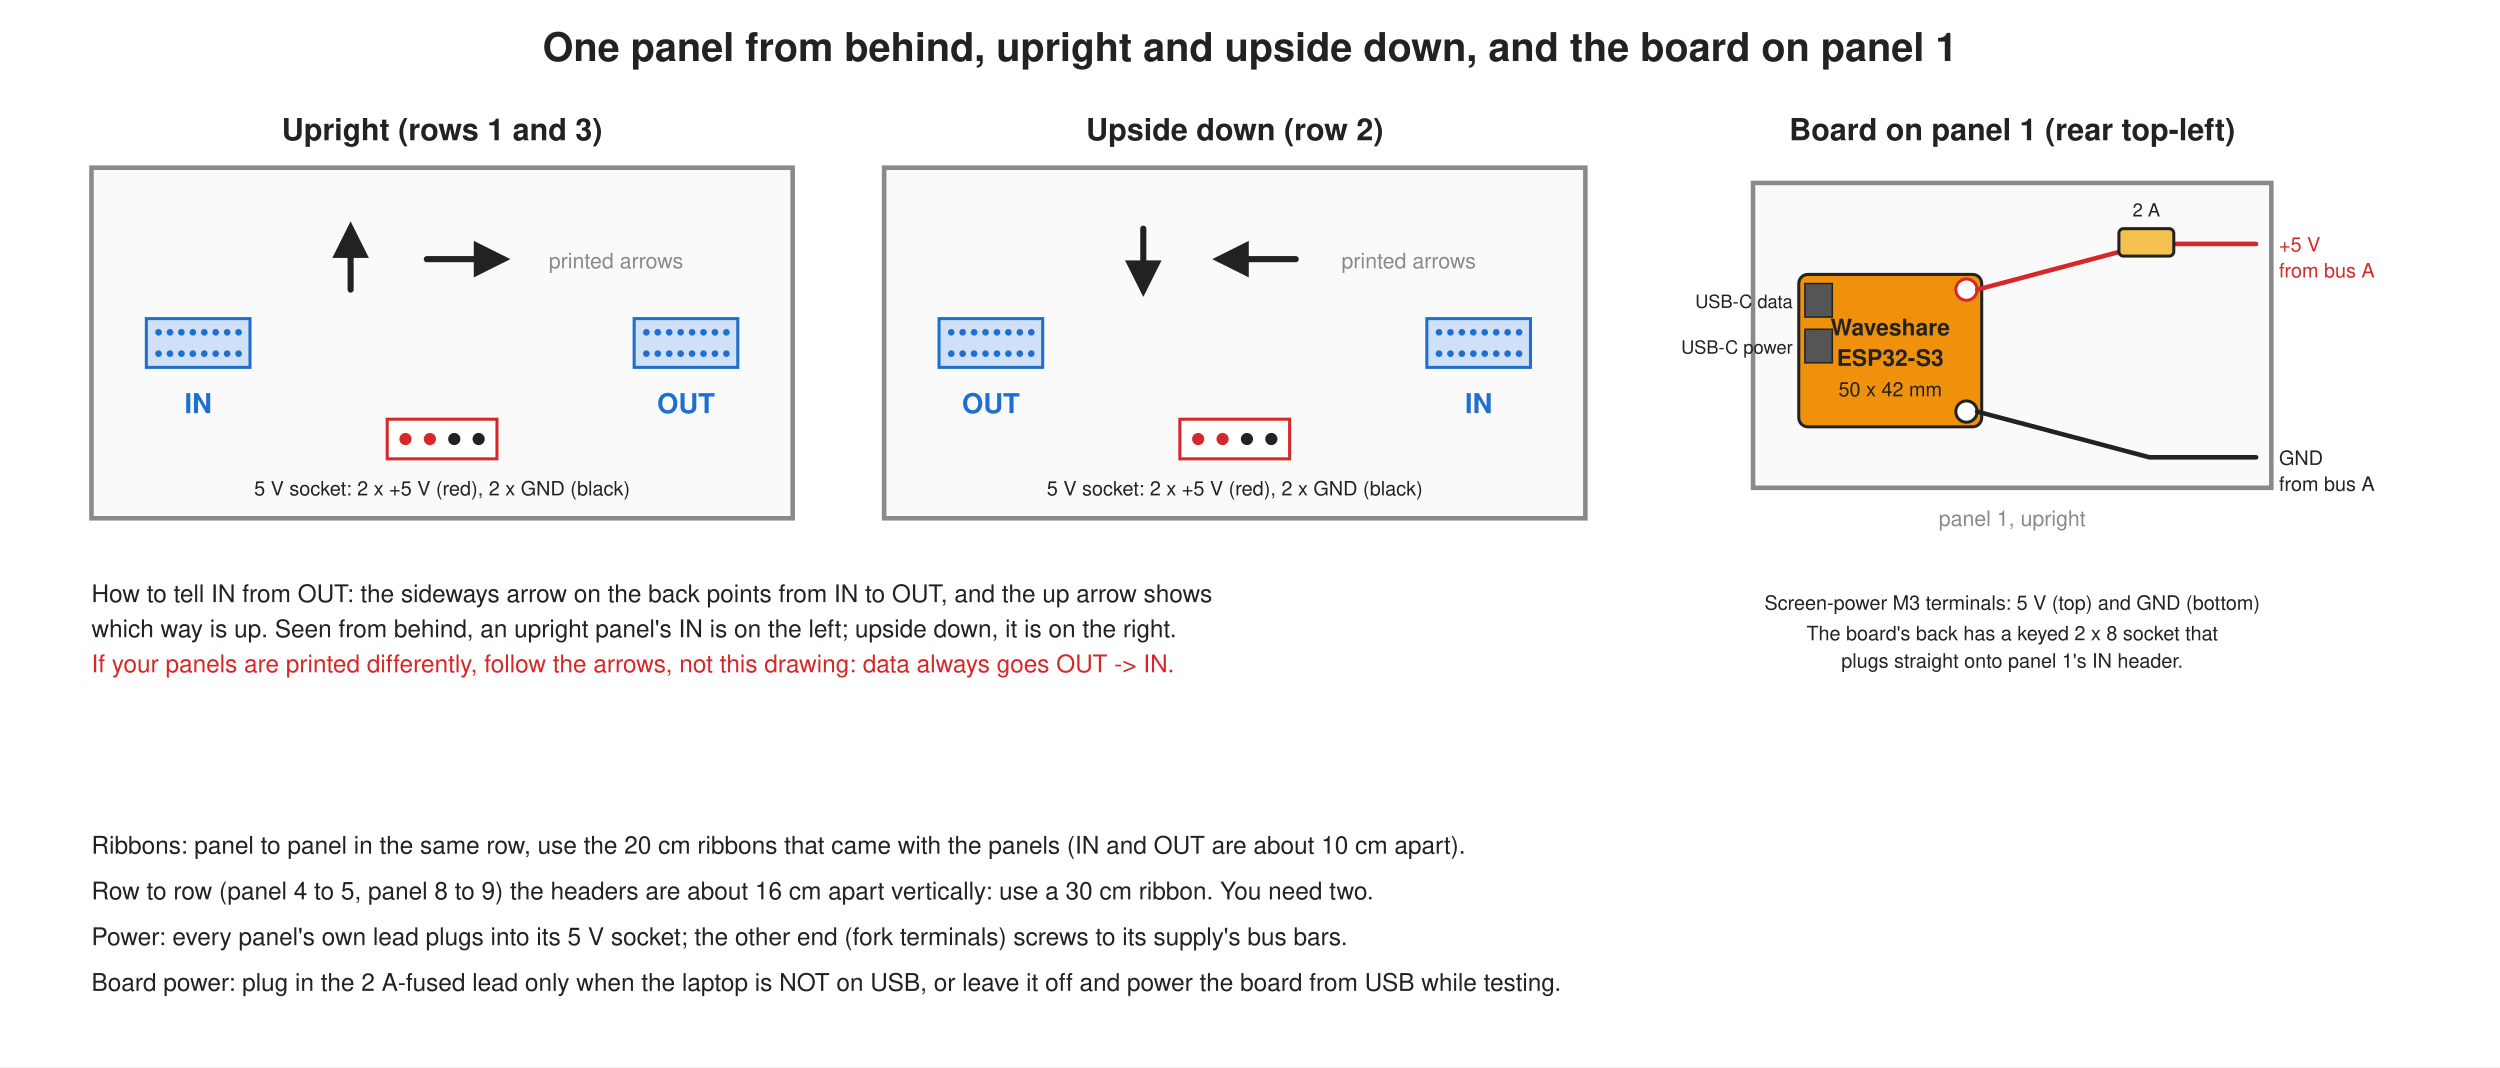
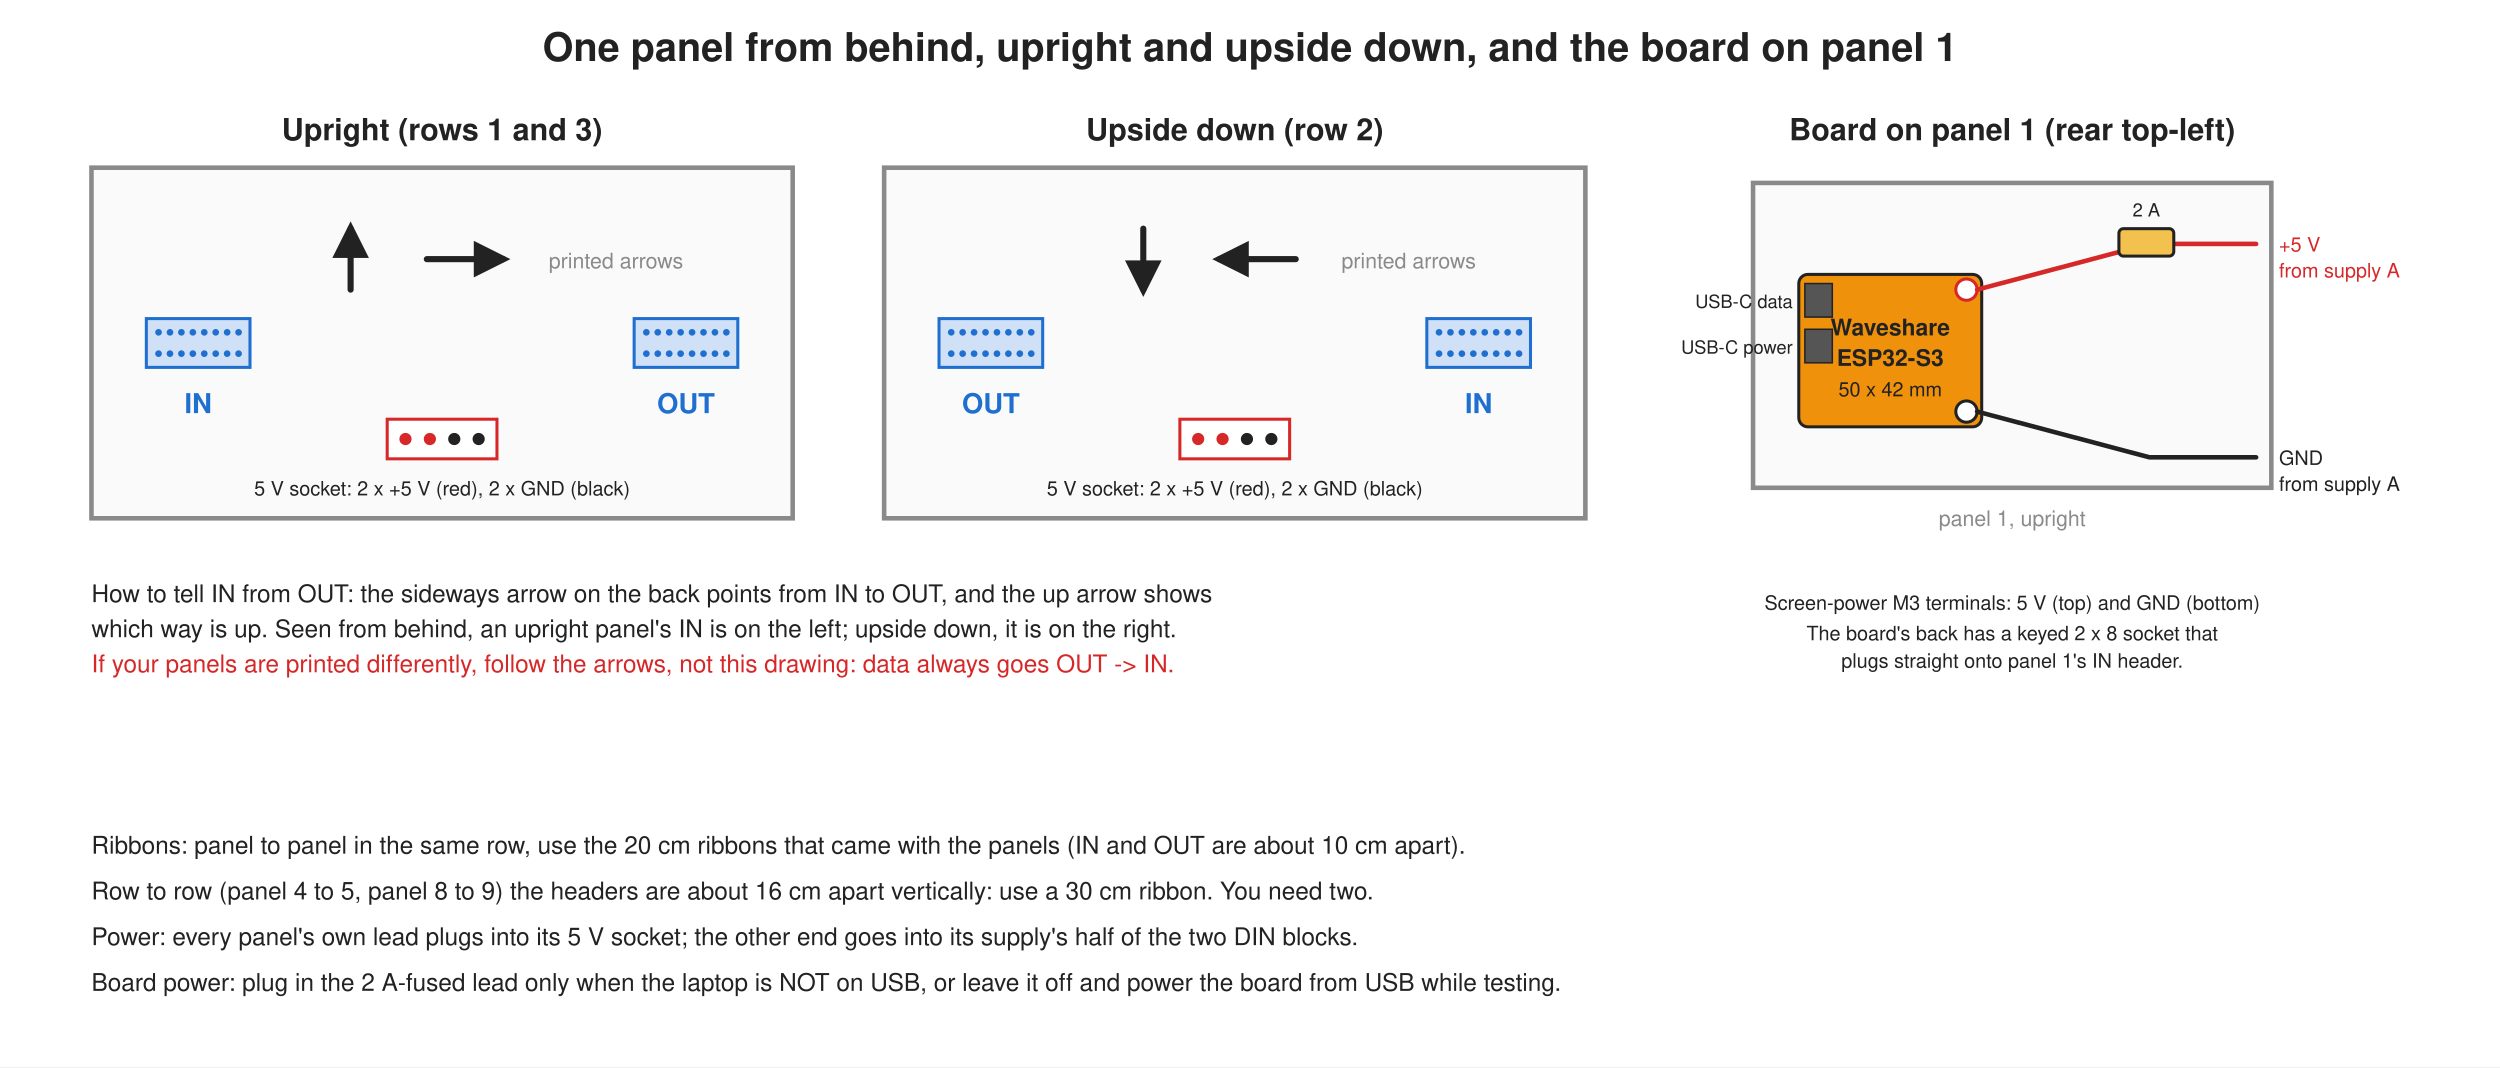
<svg xmlns="http://www.w3.org/2000/svg" viewBox="0 0 1640 700" width="1640" height="700">
  <defs>
    <marker id="arrow" viewBox="0 0 10 10" refX="8" refY="5" markerWidth="6" markerHeight="6" orient="auto-start-reverse">
      <path d="M0,0 L10,5 L0,10 z" fill="context-stroke" />
    </marker>
  </defs>
  <rect width="1640" height="700" fill="white" />
  <text x="820" y="40" font-size="26" text-anchor="middle" fill="#222222" font-weight="bold" font-family="Helvetica, Arial, sans-serif">One panel from behind, upright and upside down, and the board on panel 1</text>
  <text x="290.0" y="92" font-size="20" text-anchor="middle" fill="#222222" font-weight="bold" font-family="Helvetica, Arial, sans-serif">Upright (rows 1 and 3)</text>
  <rect x="60" y="110" width="460" height="230" rx="0" fill="#fafafa" stroke="#8a8a8a" stroke-width="3" fill-opacity="1" />
  <rect x="96" y="209.0" width="68" height="32" rx="0" fill="#cfe0f7" stroke="#1f6fd1" stroke-width="2" fill-opacity="1" />
  <circle cx="104.0" cy="218.0" r="2.2" fill="#1f6fd1" stroke="none" stroke-width="2" />
  <circle cx="104.0" cy="232.0" r="2.2" fill="#1f6fd1" stroke="none" stroke-width="2" />
  <circle cx="111.5" cy="218.0" r="2.2" fill="#1f6fd1" stroke="none" stroke-width="2" />
  <circle cx="111.5" cy="232.0" r="2.2" fill="#1f6fd1" stroke="none" stroke-width="2" />
  <circle cx="119.0" cy="218.0" r="2.2" fill="#1f6fd1" stroke="none" stroke-width="2" />
  <circle cx="119.0" cy="232.0" r="2.2" fill="#1f6fd1" stroke="none" stroke-width="2" />
  <circle cx="126.5" cy="218.0" r="2.2" fill="#1f6fd1" stroke="none" stroke-width="2" />
  <circle cx="126.5" cy="232.0" r="2.2" fill="#1f6fd1" stroke="none" stroke-width="2" />
  <circle cx="134.0" cy="218.0" r="2.2" fill="#1f6fd1" stroke="none" stroke-width="2" />
  <circle cx="134.0" cy="232.0" r="2.2" fill="#1f6fd1" stroke="none" stroke-width="2" />
  <circle cx="141.5" cy="218.0" r="2.2" fill="#1f6fd1" stroke="none" stroke-width="2" />
  <circle cx="141.5" cy="232.0" r="2.2" fill="#1f6fd1" stroke="none" stroke-width="2" />
  <circle cx="149.0" cy="218.0" r="2.2" fill="#1f6fd1" stroke="none" stroke-width="2" />
  <circle cx="149.0" cy="232.0" r="2.2" fill="#1f6fd1" stroke="none" stroke-width="2" />
  <circle cx="156.5" cy="218.0" r="2.2" fill="#1f6fd1" stroke="none" stroke-width="2" />
  <circle cx="156.5" cy="232.0" r="2.2" fill="#1f6fd1" stroke="none" stroke-width="2" />
  <rect x="416" y="209.0" width="68" height="32" rx="0" fill="#cfe0f7" stroke="#1f6fd1" stroke-width="2" fill-opacity="1" />
  <circle cx="424.0" cy="218.0" r="2.2" fill="#1f6fd1" stroke="none" stroke-width="2" />
  <circle cx="424.0" cy="232.0" r="2.2" fill="#1f6fd1" stroke="none" stroke-width="2" />
  <circle cx="431.5" cy="218.0" r="2.2" fill="#1f6fd1" stroke="none" stroke-width="2" />
  <circle cx="431.5" cy="232.0" r="2.2" fill="#1f6fd1" stroke="none" stroke-width="2" />
  <circle cx="439.0" cy="218.0" r="2.2" fill="#1f6fd1" stroke="none" stroke-width="2" />
  <circle cx="439.0" cy="232.0" r="2.2" fill="#1f6fd1" stroke="none" stroke-width="2" />
  <circle cx="446.5" cy="218.0" r="2.2" fill="#1f6fd1" stroke="none" stroke-width="2" />
  <circle cx="446.5" cy="232.0" r="2.2" fill="#1f6fd1" stroke="none" stroke-width="2" />
  <circle cx="454.0" cy="218.0" r="2.2" fill="#1f6fd1" stroke="none" stroke-width="2" />
  <circle cx="454.0" cy="232.0" r="2.2" fill="#1f6fd1" stroke="none" stroke-width="2" />
  <circle cx="461.5" cy="218.0" r="2.2" fill="#1f6fd1" stroke="none" stroke-width="2" />
  <circle cx="461.5" cy="232.0" r="2.2" fill="#1f6fd1" stroke="none" stroke-width="2" />
  <circle cx="469.0" cy="218.0" r="2.2" fill="#1f6fd1" stroke="none" stroke-width="2" />
  <circle cx="469.0" cy="232.0" r="2.2" fill="#1f6fd1" stroke="none" stroke-width="2" />
  <circle cx="476.5" cy="218.0" r="2.2" fill="#1f6fd1" stroke="none" stroke-width="2" />
  <circle cx="476.5" cy="232.0" r="2.2" fill="#1f6fd1" stroke="none" stroke-width="2" />
  <text x="130" y="271.0" font-size="18" text-anchor="middle" fill="#1f6fd1" font-weight="bold" font-family="Helvetica, Arial, sans-serif">IN</text>
  <text x="450" y="271.0" font-size="18" text-anchor="middle" fill="#1f6fd1" font-weight="bold" font-family="Helvetica, Arial, sans-serif">OUT</text>
  <polyline points="230.0,190 230.0,150" fill="none" stroke="#222222" stroke-width="4" stroke-linejoin="round" stroke-linecap="round" marker-end="url(#arrow)" />
  <polyline points="280.0,170 330.0,170" fill="none" stroke="#222222" stroke-width="4" stroke-linejoin="round" stroke-linecap="round" marker-end="url(#arrow)" />
  <text x="360.0" y="176" font-size="14" text-anchor="start" fill="#8a8a8a" font-weight="normal" font-family="Helvetica, Arial, sans-serif">printed arrows</text>
  <rect x="254.0" y="275.0" width="72" height="26" rx="0" fill="white" stroke="#d62828" stroke-width="2" fill-opacity="1" />
  <circle cx="266.0" cy="288.0" r="4" fill="#d62828" stroke="none" stroke-width="2" />
  <circle cx="282.0" cy="288.0" r="4" fill="#d62828" stroke="none" stroke-width="2" />
  <circle cx="298.0" cy="288.0" r="4" fill="#222222" stroke="none" stroke-width="2" />
  <circle cx="314.0" cy="288.0" r="4" fill="#222222" stroke="none" stroke-width="2" />
  <text x="290.0" y="325.0" font-size="13" text-anchor="middle" fill="#222222" font-weight="normal" font-family="Helvetica, Arial, sans-serif">5 V socket: 2 x +5 V (red), 2 x GND (black)</text>
  <text x="810.0" y="92" font-size="20" text-anchor="middle" fill="#222222" font-weight="bold" font-family="Helvetica, Arial, sans-serif">Upside down (row 2)</text>
  <rect x="580" y="110" width="460" height="230" rx="0" fill="#fafafa" stroke="#8a8a8a" stroke-width="3" fill-opacity="1" />
  <rect x="936" y="209.0" width="68" height="32" rx="0" fill="#cfe0f7" stroke="#1f6fd1" stroke-width="2" fill-opacity="1" />
  <circle cx="944.0" cy="218.0" r="2.2" fill="#1f6fd1" stroke="none" stroke-width="2" />
  <circle cx="944.0" cy="232.0" r="2.2" fill="#1f6fd1" stroke="none" stroke-width="2" />
  <circle cx="951.5" cy="218.0" r="2.2" fill="#1f6fd1" stroke="none" stroke-width="2" />
  <circle cx="951.5" cy="232.0" r="2.2" fill="#1f6fd1" stroke="none" stroke-width="2" />
  <circle cx="959.0" cy="218.0" r="2.2" fill="#1f6fd1" stroke="none" stroke-width="2" />
  <circle cx="959.0" cy="232.0" r="2.2" fill="#1f6fd1" stroke="none" stroke-width="2" />
  <circle cx="966.5" cy="218.0" r="2.2" fill="#1f6fd1" stroke="none" stroke-width="2" />
  <circle cx="966.5" cy="232.0" r="2.2" fill="#1f6fd1" stroke="none" stroke-width="2" />
  <circle cx="974.0" cy="218.0" r="2.2" fill="#1f6fd1" stroke="none" stroke-width="2" />
  <circle cx="974.0" cy="232.0" r="2.2" fill="#1f6fd1" stroke="none" stroke-width="2" />
  <circle cx="981.5" cy="218.0" r="2.2" fill="#1f6fd1" stroke="none" stroke-width="2" />
  <circle cx="981.5" cy="232.0" r="2.2" fill="#1f6fd1" stroke="none" stroke-width="2" />
  <circle cx="989.0" cy="218.0" r="2.2" fill="#1f6fd1" stroke="none" stroke-width="2" />
  <circle cx="989.0" cy="232.0" r="2.2" fill="#1f6fd1" stroke="none" stroke-width="2" />
  <circle cx="996.5" cy="218.0" r="2.2" fill="#1f6fd1" stroke="none" stroke-width="2" />
  <circle cx="996.5" cy="232.0" r="2.2" fill="#1f6fd1" stroke="none" stroke-width="2" />
  <rect x="616" y="209.0" width="68" height="32" rx="0" fill="#cfe0f7" stroke="#1f6fd1" stroke-width="2" fill-opacity="1" />
  <circle cx="624.0" cy="218.0" r="2.2" fill="#1f6fd1" stroke="none" stroke-width="2" />
  <circle cx="624.0" cy="232.0" r="2.2" fill="#1f6fd1" stroke="none" stroke-width="2" />
  <circle cx="631.5" cy="218.0" r="2.2" fill="#1f6fd1" stroke="none" stroke-width="2" />
  <circle cx="631.5" cy="232.0" r="2.2" fill="#1f6fd1" stroke="none" stroke-width="2" />
  <circle cx="639.0" cy="218.0" r="2.2" fill="#1f6fd1" stroke="none" stroke-width="2" />
  <circle cx="639.0" cy="232.0" r="2.2" fill="#1f6fd1" stroke="none" stroke-width="2" />
  <circle cx="646.5" cy="218.0" r="2.2" fill="#1f6fd1" stroke="none" stroke-width="2" />
  <circle cx="646.5" cy="232.0" r="2.2" fill="#1f6fd1" stroke="none" stroke-width="2" />
  <circle cx="654.0" cy="218.0" r="2.2" fill="#1f6fd1" stroke="none" stroke-width="2" />
  <circle cx="654.0" cy="232.0" r="2.2" fill="#1f6fd1" stroke="none" stroke-width="2" />
  <circle cx="661.5" cy="218.0" r="2.2" fill="#1f6fd1" stroke="none" stroke-width="2" />
  <circle cx="661.5" cy="232.0" r="2.2" fill="#1f6fd1" stroke="none" stroke-width="2" />
  <circle cx="669.0" cy="218.0" r="2.2" fill="#1f6fd1" stroke="none" stroke-width="2" />
  <circle cx="669.0" cy="232.0" r="2.2" fill="#1f6fd1" stroke="none" stroke-width="2" />
  <circle cx="676.5" cy="218.0" r="2.2" fill="#1f6fd1" stroke="none" stroke-width="2" />
  <circle cx="676.5" cy="232.0" r="2.2" fill="#1f6fd1" stroke="none" stroke-width="2" />
  <text x="970" y="271.0" font-size="18" text-anchor="middle" fill="#1f6fd1" font-weight="bold" font-family="Helvetica, Arial, sans-serif">IN</text>
  <text x="650" y="271.0" font-size="18" text-anchor="middle" fill="#1f6fd1" font-weight="bold" font-family="Helvetica, Arial, sans-serif">OUT</text>
  <polyline points="750.0,150 750.0,190" fill="none" stroke="#222222" stroke-width="4" stroke-linejoin="round" stroke-linecap="round" marker-end="url(#arrow)" />
  <polyline points="850.0,170 800.0,170" fill="none" stroke="#222222" stroke-width="4" stroke-linejoin="round" stroke-linecap="round" marker-end="url(#arrow)" />
  <text x="880.0" y="176" font-size="14" text-anchor="start" fill="#8a8a8a" font-weight="normal" font-family="Helvetica, Arial, sans-serif">printed arrows</text>
  <rect x="774.0" y="275.0" width="72" height="26" rx="0" fill="white" stroke="#d62828" stroke-width="2" fill-opacity="1" />
  <circle cx="786.0" cy="288.0" r="4" fill="#d62828" stroke="none" stroke-width="2" />
  <circle cx="802.0" cy="288.0" r="4" fill="#d62828" stroke="none" stroke-width="2" />
  <circle cx="818.0" cy="288.0" r="4" fill="#222222" stroke="none" stroke-width="2" />
  <circle cx="834.0" cy="288.0" r="4" fill="#222222" stroke="none" stroke-width="2" />
  <text x="810.0" y="325.0" font-size="13" text-anchor="middle" fill="#222222" font-weight="normal" font-family="Helvetica, Arial, sans-serif">5 V socket: 2 x +5 V (red), 2 x GND (black)</text>
  <text x="60" y="395" font-size="16" text-anchor="start" fill="#222222" font-weight="normal" font-family="Helvetica, Arial, sans-serif">How to tell IN from OUT: the sideways arrow on the back points from IN to OUT, and the up arrow shows</text>
  <text x="60" y="418" font-size="16" text-anchor="start" fill="#222222" font-weight="normal" font-family="Helvetica, Arial, sans-serif">which way is up. Seen from behind, an upright panel's IN is on the left; upside down, it is on the right.</text>
  <text x="60" y="441" font-size="16" text-anchor="start" fill="#d62828" font-weight="normal" font-family="Helvetica, Arial, sans-serif">If your panels are printed differently, follow the arrows, not this drawing: data always goes OUT -&gt; IN.</text>
  <text x="1320" y="92" font-size="20" text-anchor="middle" fill="#222222" font-weight="bold" font-family="Helvetica, Arial, sans-serif">Board on panel 1 (rear top-left)</text>
  <rect x="1150" y="120" width="340" height="200" rx="0" fill="#fafafa" stroke="#8a8a8a" stroke-width="3" fill-opacity="1" />
  <text x="1320" y="345" font-size="14" text-anchor="middle" fill="#8a8a8a" font-weight="normal" font-family="Helvetica, Arial, sans-serif">panel 1, upright</text>
  <rect x="1180" y="180" width="120" height="100" rx="6" fill="#f08c00" stroke="#222222" stroke-width="2" fill-opacity="0.95" />
  <text x="1240" y="220" font-size="15" text-anchor="middle" fill="#222222" font-weight="bold" font-family="Helvetica, Arial, sans-serif">Waveshare</text>
  <text x="1240" y="240" font-size="15" text-anchor="middle" fill="#222222" font-weight="bold" font-family="Helvetica, Arial, sans-serif">ESP32-S3</text>
  <text x="1240" y="260" font-size="13" text-anchor="middle" fill="#222222" font-weight="normal" font-family="Helvetica, Arial, sans-serif">50 x 42 mm</text>
  <rect x="1184" y="186" width="18" height="22" rx="0" fill="#555" stroke="#222222" stroke-width="1" fill-opacity="1" />
  <rect x="1184" y="216" width="18" height="22" rx="0" fill="#555" stroke="#222222" stroke-width="1" fill-opacity="1" />
  <text x="1176" y="202" font-size="12" text-anchor="end" fill="#222222" font-weight="normal" font-family="Helvetica, Arial, sans-serif">USB-C data</text>
  <text x="1176" y="232" font-size="12" text-anchor="end" fill="#222222" font-weight="normal" font-family="Helvetica, Arial, sans-serif">USB-C power</text>
  <circle cx="1290" cy="190" r="7" fill="white" stroke="#d62828" stroke-width="2" />
  <circle cx="1290" cy="270" r="7" fill="white" stroke="#222222" stroke-width="2" />
  <polyline points="1297,190 1410,160 1480,160" fill="none" stroke="#d62828" stroke-width="3" stroke-linejoin="round" stroke-linecap="round" />
  <polyline points="1297,270 1410,300 1480,300" fill="none" stroke="#222222" stroke-width="3" stroke-linejoin="round" stroke-linecap="round" />
  <rect x="1390" y="150" width="36" height="18" rx="3" fill="#f2c14e" stroke="#222222" stroke-width="2" fill-opacity="1" />
  <text x="1408" y="142" font-size="12" text-anchor="middle" fill="#222222" font-weight="normal" font-family="Helvetica, Arial, sans-serif">2 A</text>
  <text x="1495" y="165" font-size="13" text-anchor="start" fill="#d62828" font-weight="normal" font-family="Helvetica, Arial, sans-serif">+5 V</text>
-   <text x="1495" y="182" font-size="13" text-anchor="start" fill="#d62828" font-weight="normal" font-family="Helvetica, Arial, sans-serif">from bus A</text>
+   <text x="1495" y="182" font-size="13" text-anchor="start" fill="#d62828" font-weight="normal" font-family="Helvetica, Arial, sans-serif">from supply A</text>
  <text x="1495" y="305" font-size="13" text-anchor="start" fill="#222222" font-weight="normal" font-family="Helvetica, Arial, sans-serif">GND</text>
-   <text x="1495" y="322" font-size="13" text-anchor="start" fill="#222222" font-weight="normal" font-family="Helvetica, Arial, sans-serif">from bus A</text>
+   <text x="1495" y="322" font-size="13" text-anchor="start" fill="#222222" font-weight="normal" font-family="Helvetica, Arial, sans-serif">from supply A</text>
  <text x="1320" y="400" font-size="13" text-anchor="middle" fill="#222222" font-weight="normal" font-family="Helvetica, Arial, sans-serif">Screen-power M3 terminals: 5 V (top) and GND (bottom)</text>
  <text x="1320" y="420" font-size="13" text-anchor="middle" fill="#222222" font-weight="normal" font-family="Helvetica, Arial, sans-serif">The board's back has a keyed 2 x 8 socket that</text>
  <text x="1320" y="438" font-size="13" text-anchor="middle" fill="#222222" font-weight="normal" font-family="Helvetica, Arial, sans-serif">plugs straight onto panel 1's IN header.</text>
  <text x="60" y="560" font-size="16" text-anchor="start" fill="#222222" font-weight="normal" font-family="Helvetica, Arial, sans-serif">Ribbons: panel to panel in the same row, use the 20 cm ribbons that came with the panels (IN and OUT are about 10 cm apart).</text>
  <text x="60" y="590" font-size="16" text-anchor="start" fill="#222222" font-weight="normal" font-family="Helvetica, Arial, sans-serif">Row to row (panel 4 to 5, panel 8 to 9) the headers are about 16 cm apart vertically: use a 30 cm ribbon. You need two.</text>
-   <text x="60" y="620" font-size="16" text-anchor="start" fill="#222222" font-weight="normal" font-family="Helvetica, Arial, sans-serif">Power: every panel's own lead plugs into its 5 V socket; the other end (fork terminals) screws to its supply's bus bars.</text>
+   <text x="60" y="620" font-size="16" text-anchor="start" fill="#222222" font-weight="normal" font-family="Helvetica, Arial, sans-serif">Power: every panel's own lead plugs into its 5 V socket; the other end goes into its supply's half of the two DIN blocks.</text>
  <text x="60" y="650" font-size="16" text-anchor="start" fill="#222222" font-weight="normal" font-family="Helvetica, Arial, sans-serif">Board power: plug in the 2 A-fused lead only when the laptop is NOT on USB, or leave it off and power the board from USB while testing.</text>
</svg>
